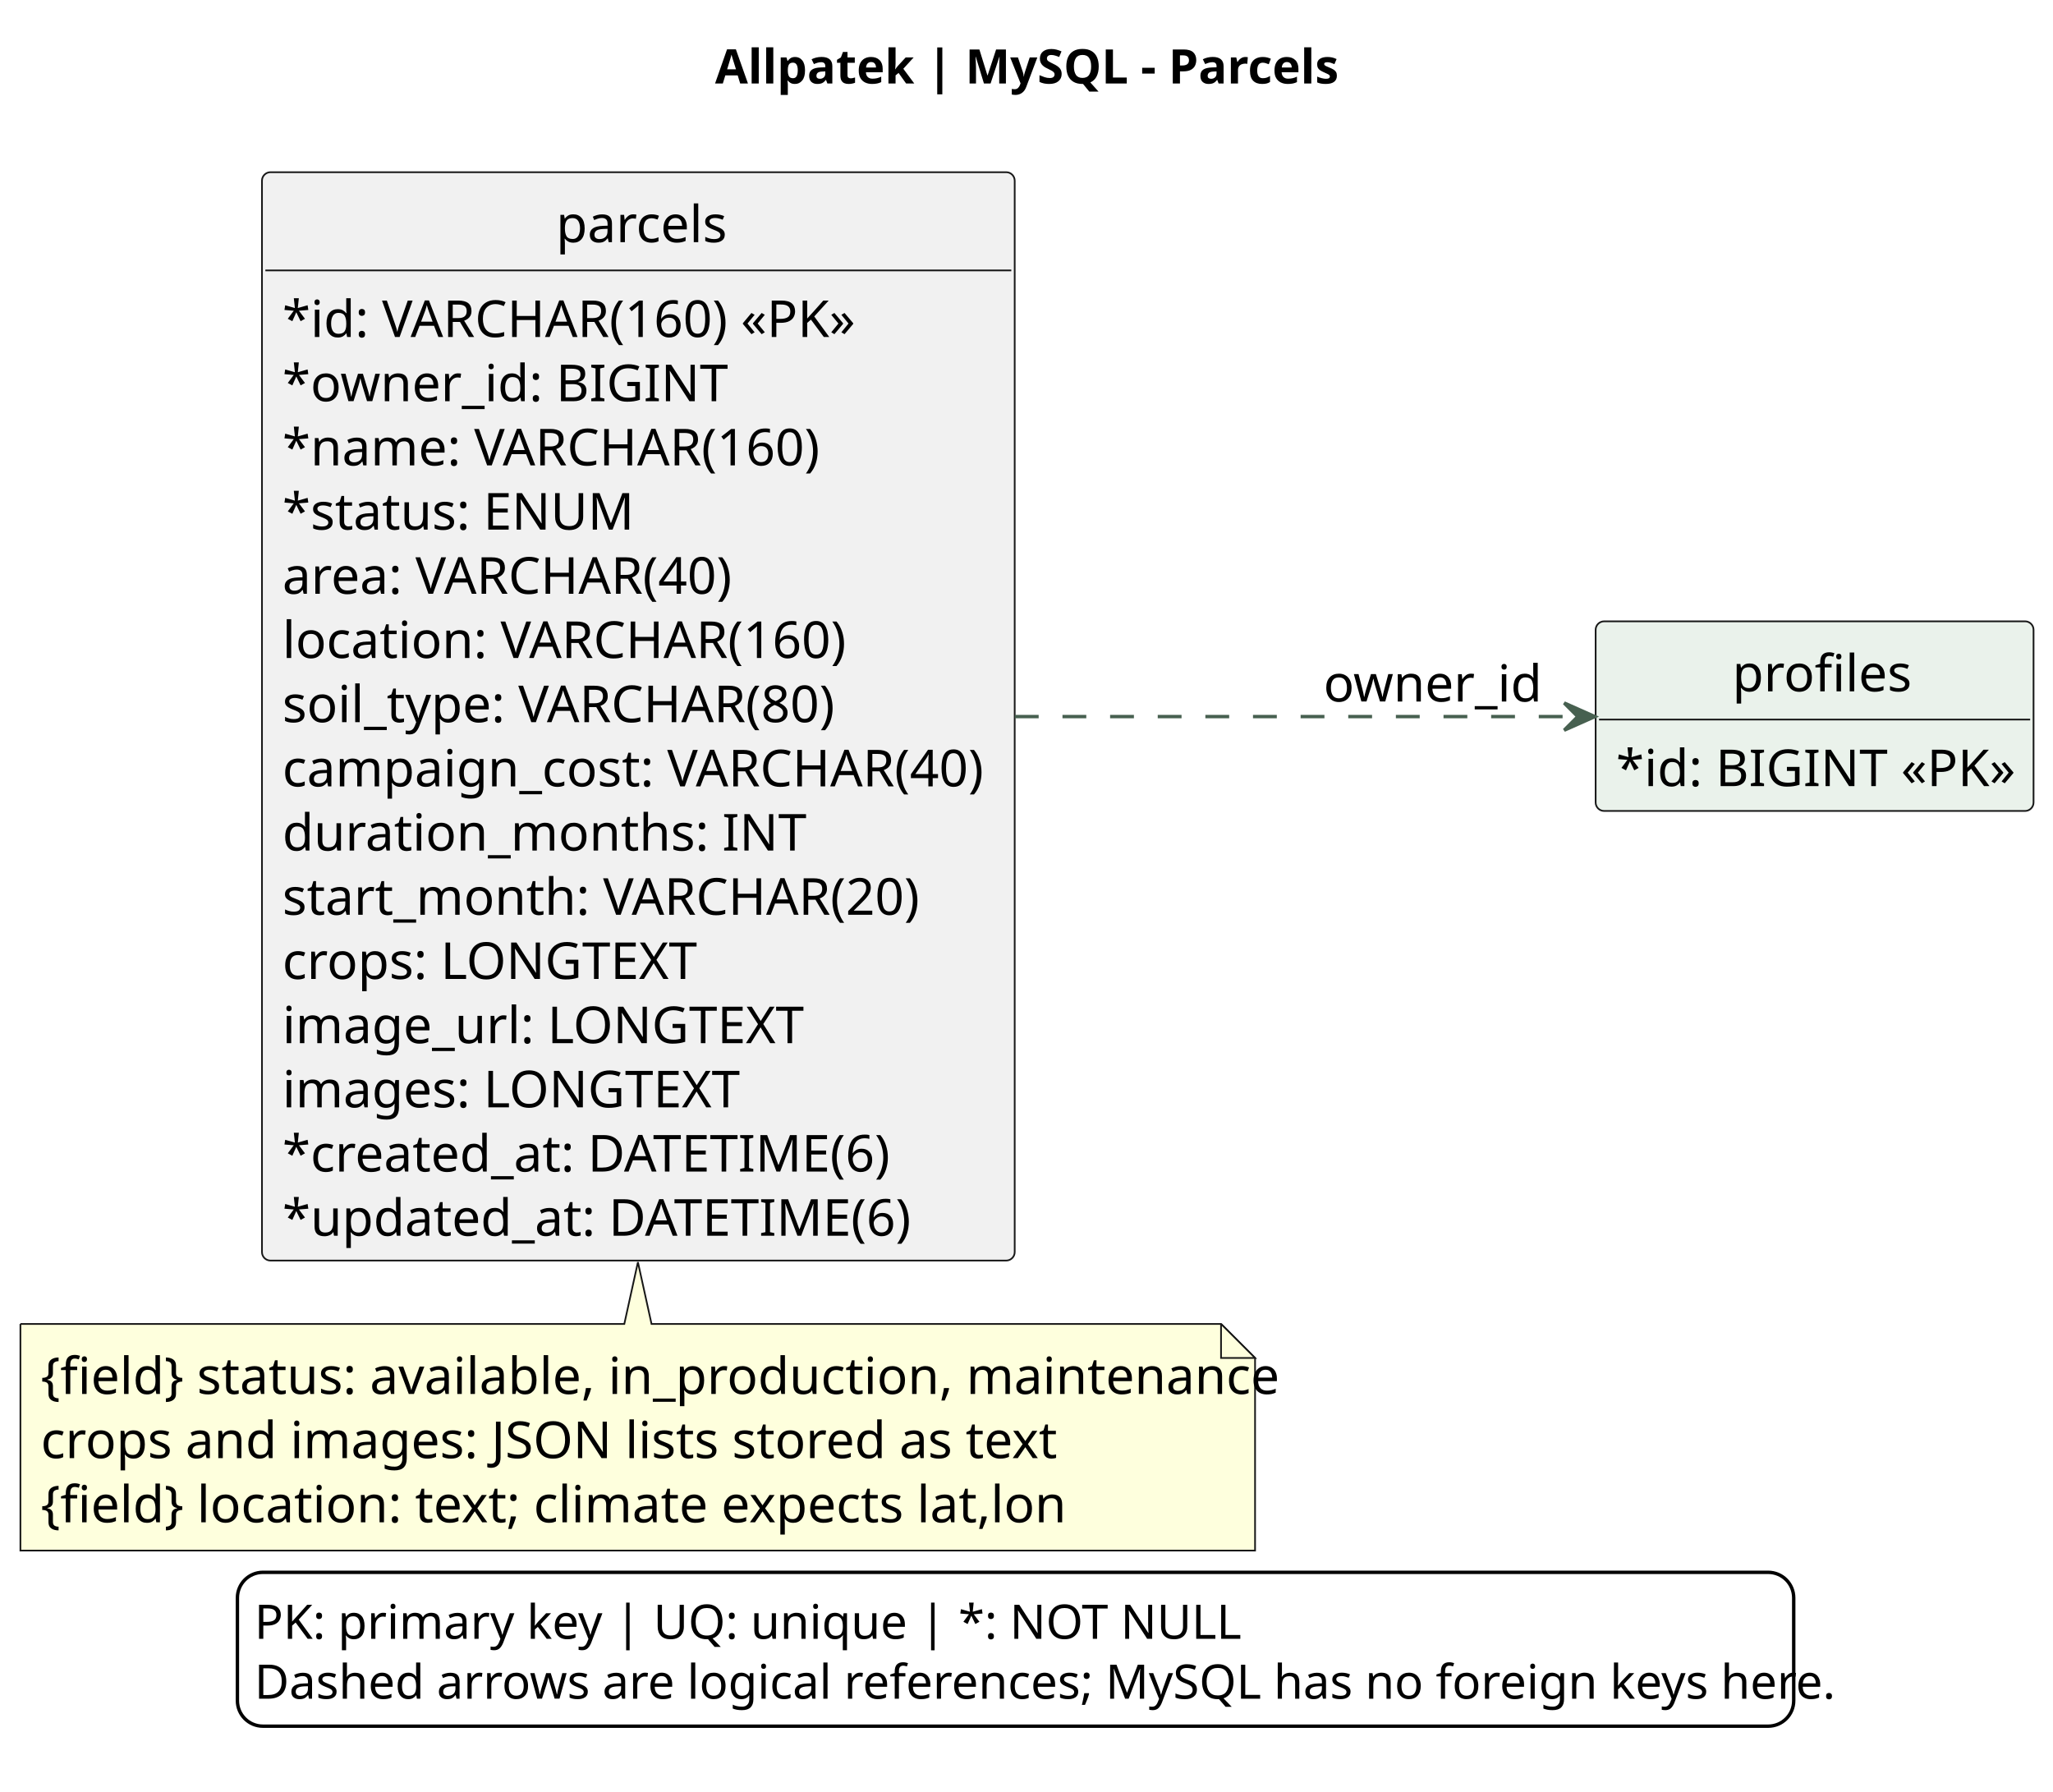
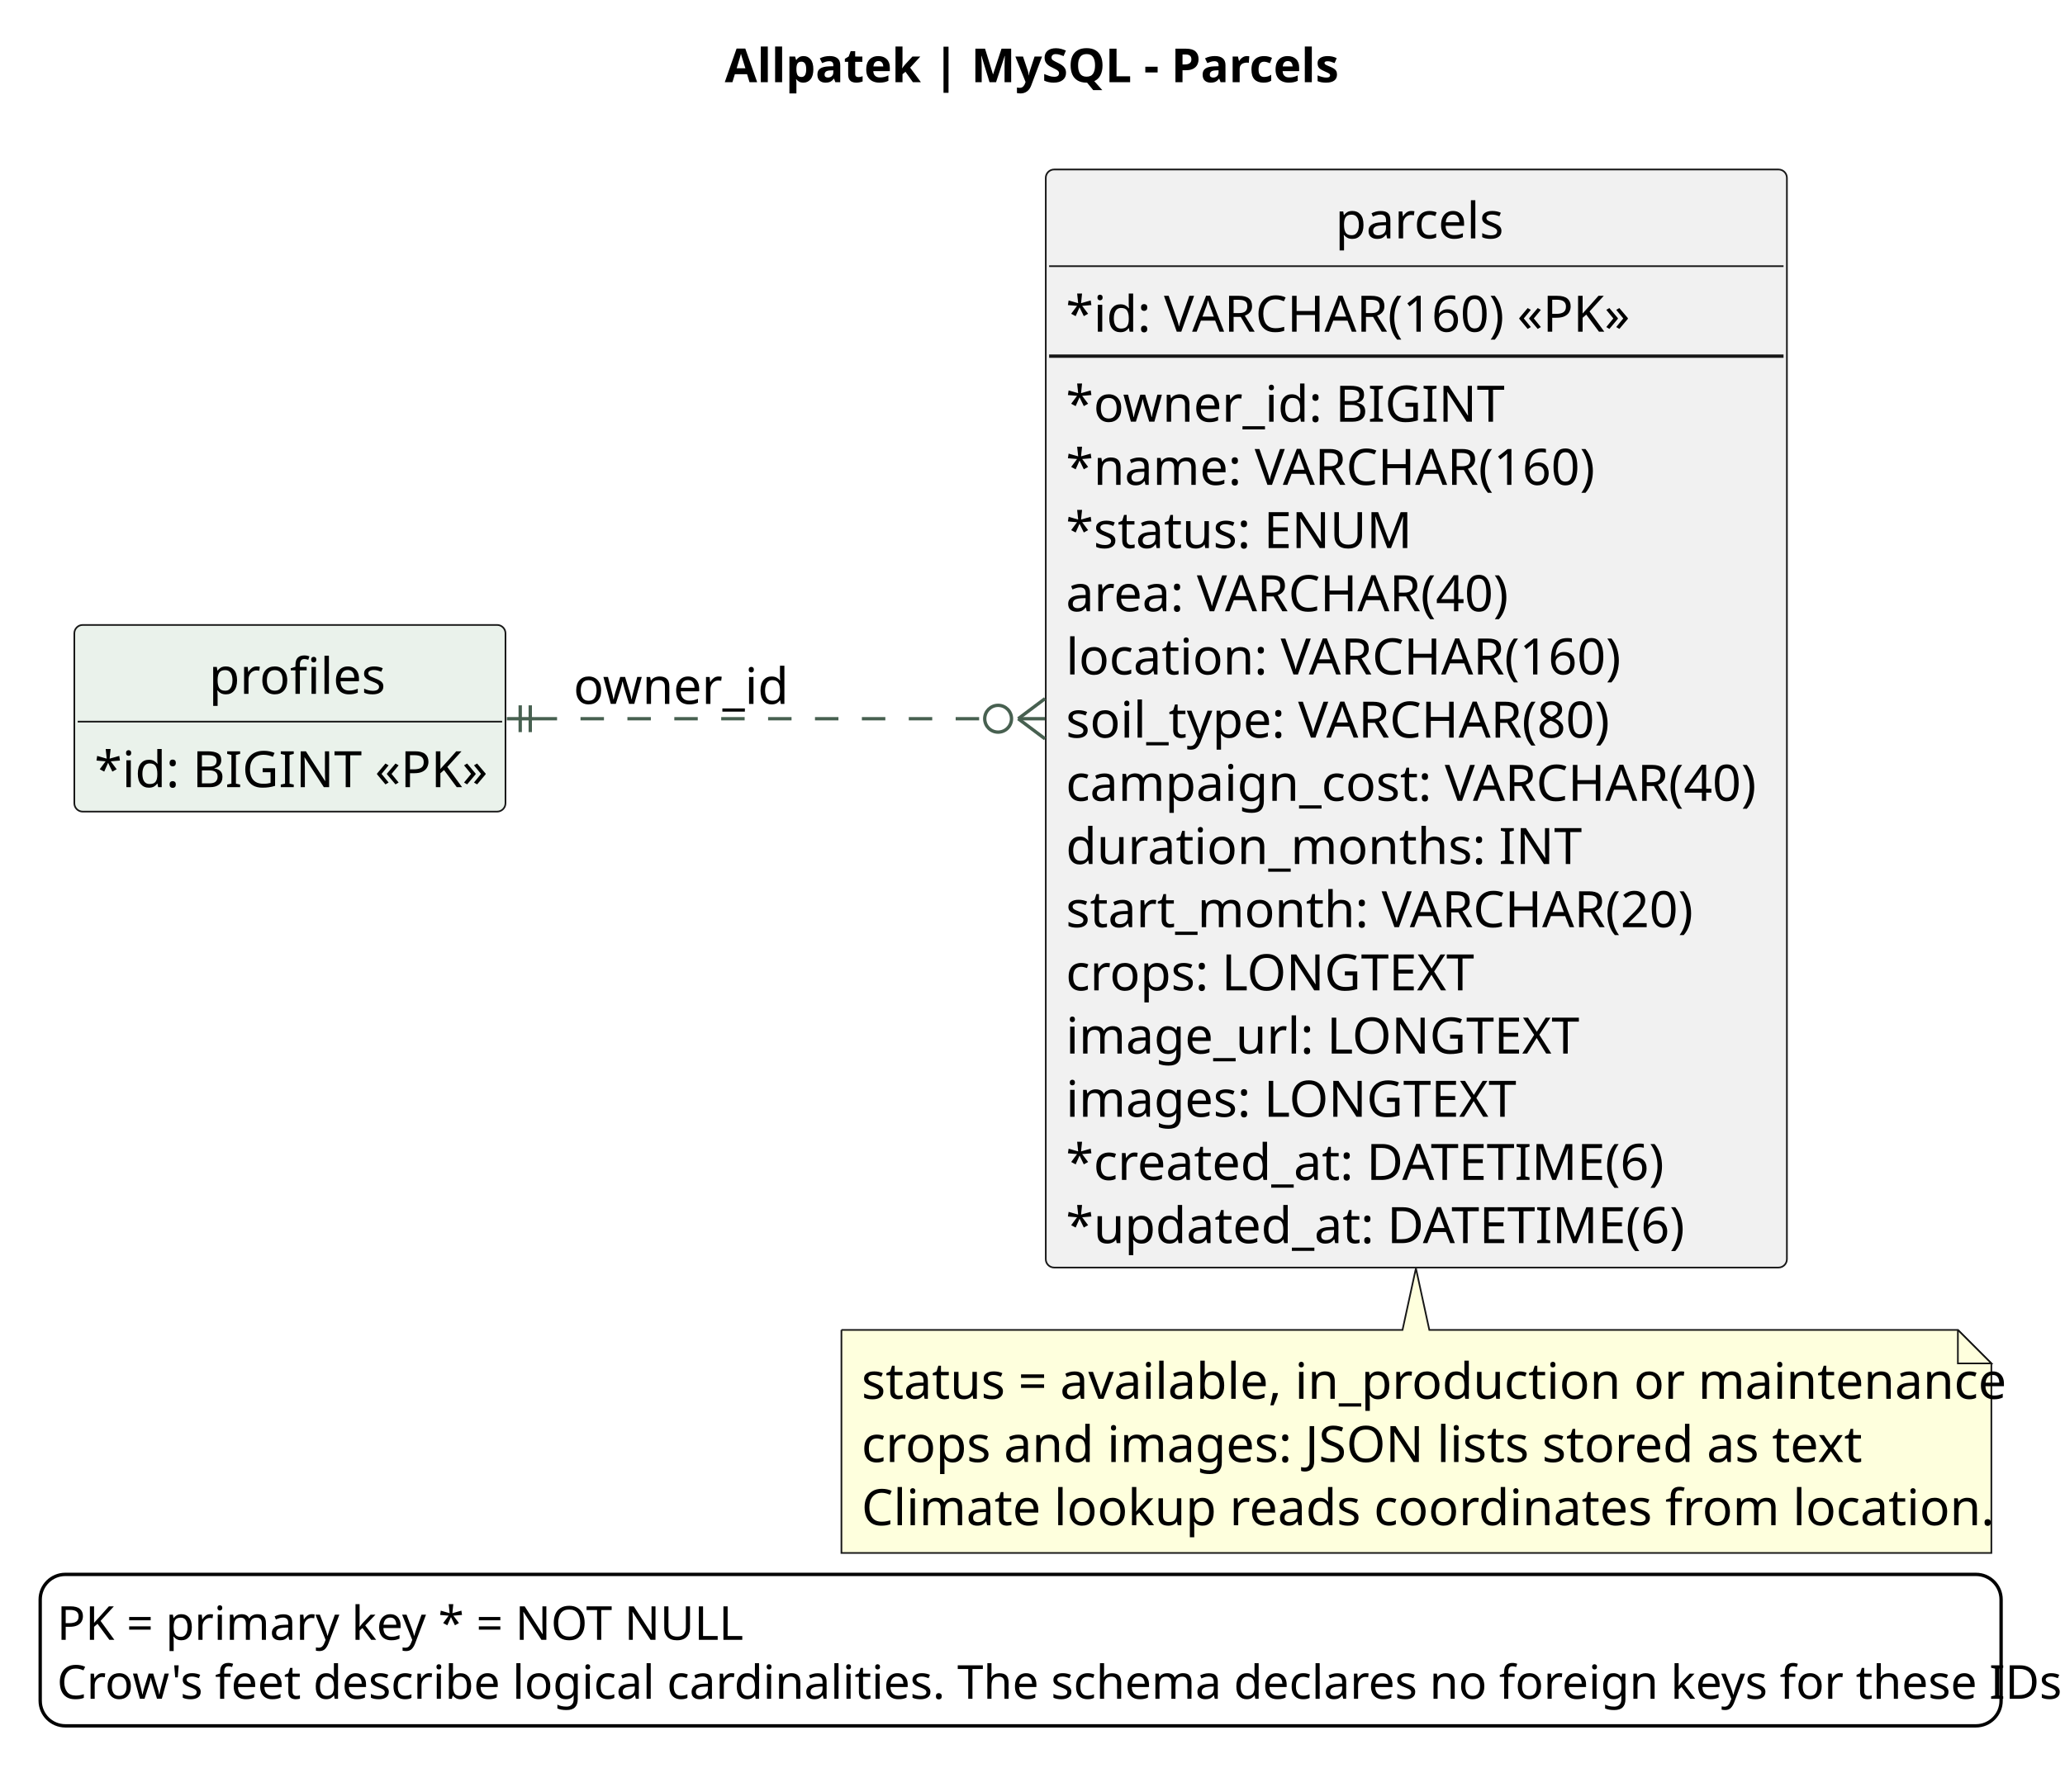
- <svg xmlns="http://www.w3.org/2000/svg" contentStyleType="text/css" data-diagram-type="CLASS" height="768.542px" preserveAspectRatio="none" style="width:880px;height:768px;background:#FFFFFF;" version="1.1" viewBox="0 0 880 768" width="880.833px" zoomAndPan="magnify">
+ <svg xmlns="http://www.w3.org/2000/svg" contentStyleType="text/css" data-diagram-type="CLASS" height="780.208px" preserveAspectRatio="none" style="width:899px;height:780px;background:#FFFFFF;" version="1.1" viewBox="0 0 899 780" width="899.792px" zoomAndPan="magnify">
  <defs />
  <g>
    <g class="title" data-source-line="11">
-       <text fill="#000000" font-family="sans-serif" font-size="20.417" font-weight="bold" lengthAdjust="spacing" textLength="257.611" x="306.507" y="35.778">Allpatek | MySQL - Parcels</text>
+       <text fill="#000000" font-family="sans-serif" font-size="20.417" font-weight="bold" lengthAdjust="spacing" textLength="257.611" x="315.535" y="35.778">Allpatek | MySQL - Parcels</text>
    </g>
    <g class="entity" data-qualified-name="parcel" data-source-line="13" id="ent0002">
-       <rect fill="#F1F1F1" height="466.484" rx="3.646" ry="3.646" style="stroke:#181818;stroke-width:0.729;" width="322.65" x="112.292" y="73.805" />
-       <text fill="#000000" font-family="sans-serif" font-size="21.875" lengthAdjust="spacing" textLength="70.517" x="238.358" y="103.805">parcels</text>
-       <line style="stroke:#181818;stroke-width:0.729;" x1="113.75" x2="433.483" y1="115.903" y2="115.903" />
-       <text fill="#000000" font-family="sans-serif" font-size="21.875" lengthAdjust="spacing" textLength="255.312" x="121.042" y="144.445">*id: VARCHAR(160) «PK»</text>
-       <text fill="#000000" font-family="sans-serif" font-size="21.875" lengthAdjust="spacing" textLength="182.359" x="121.042" y="171.959">*owner_id: BIGINT</text>
-       <text fill="#000000" font-family="sans-serif" font-size="21.875" lengthAdjust="spacing" textLength="233.415" x="121.042" y="199.474">*name: VARCHAR(160)</text>
-       <text fill="#000000" font-family="sans-serif" font-size="21.875" lengthAdjust="spacing" textLength="143.437" x="121.042" y="226.989">*status: ENUM</text>
-       <text fill="#000000" font-family="sans-serif" font-size="21.875" lengthAdjust="spacing" textLength="201.799" x="121.042" y="254.503">area: VARCHAR(40)</text>
-       <text fill="#000000" font-family="sans-serif" font-size="21.875" lengthAdjust="spacing" textLength="245.581" x="121.042" y="282.018">location: VARCHAR(160)</text>
-       <text fill="#000000" font-family="sans-serif" font-size="21.875" lengthAdjust="spacing" textLength="244.353" x="121.042" y="309.533">soil_type: VARCHAR(80)</text>
-       <text fill="#000000" font-family="sans-serif" font-size="21.875" lengthAdjust="spacing" textLength="305.15" x="121.042" y="337.047">campaign_cost: VARCHAR(40)</text>
-       <text fill="#000000" font-family="sans-serif" font-size="21.875" lengthAdjust="spacing" textLength="210.344" x="121.042" y="364.562">duration_months: INT</text>
-       <text fill="#000000" font-family="sans-serif" font-size="21.875" lengthAdjust="spacing" textLength="273.523" x="121.042" y="392.077">start_month: VARCHAR(20)</text>
-       <text fill="#000000" font-family="sans-serif" font-size="21.875" lengthAdjust="spacing" textLength="183.545" x="121.042" y="419.591">crops: LONGTEXT</text>
-       <text fill="#000000" font-family="sans-serif" font-size="21.875" lengthAdjust="spacing" textLength="226.109" x="121.042" y="447.106">image_url: LONGTEXT</text>
-       <text fill="#000000" font-family="sans-serif" font-size="21.875" lengthAdjust="spacing" textLength="200.571" x="121.042" y="474.621">images: LONGTEXT</text>
-       <text fill="#000000" font-family="sans-serif" font-size="21.875" lengthAdjust="spacing" textLength="261.368" x="121.042" y="502.135">*created_at: DATETIME(6)</text>
-       <text fill="#000000" font-family="sans-serif" font-size="21.875" lengthAdjust="spacing" textLength="267.477" x="121.042" y="529.65">*updated_at: DATETIME(6)</text>
+       <rect fill="#F1F1F1" height="478.151" rx="3.646" ry="3.646" style="stroke:#181818;stroke-width:0.729;" width="322.65" x="455.278" y="73.805" />
+       <text fill="#000000" font-family="sans-serif" font-size="21.875" lengthAdjust="spacing" textLength="70.517" x="581.344" y="103.805">parcels</text>
+       <line style="stroke:#181818;stroke-width:0.729;" x1="456.736" x2="776.469" y1="115.903" y2="115.903" />
+       <text fill="#000000" font-family="sans-serif" font-size="21.875" lengthAdjust="spacing" textLength="255.312" x="464.028" y="144.445">*id: VARCHAR(160) «PK»</text>
+       <line style="stroke:#181818;stroke-width:1.458;" x1="456.736" x2="776.469" y1="155.085" y2="155.085" />
+       <text fill="#000000" font-family="sans-serif" font-size="21.875" lengthAdjust="spacing" textLength="182.359" x="464.028" y="183.626">*owner_id: BIGINT</text>
+       <text fill="#000000" font-family="sans-serif" font-size="21.875" lengthAdjust="spacing" textLength="233.415" x="464.028" y="211.141">*name: VARCHAR(160)</text>
+       <text fill="#000000" font-family="sans-serif" font-size="21.875" lengthAdjust="spacing" textLength="143.437" x="464.028" y="238.655">*status: ENUM</text>
+       <text fill="#000000" font-family="sans-serif" font-size="21.875" lengthAdjust="spacing" textLength="201.799" x="464.028" y="266.17">area: VARCHAR(40)</text>
+       <text fill="#000000" font-family="sans-serif" font-size="21.875" lengthAdjust="spacing" textLength="245.581" x="464.028" y="293.685">location: VARCHAR(160)</text>
+       <text fill="#000000" font-family="sans-serif" font-size="21.875" lengthAdjust="spacing" textLength="244.353" x="464.028" y="321.199">soil_type: VARCHAR(80)</text>
+       <text fill="#000000" font-family="sans-serif" font-size="21.875" lengthAdjust="spacing" textLength="305.15" x="464.028" y="348.714">campaign_cost: VARCHAR(40)</text>
+       <text fill="#000000" font-family="sans-serif" font-size="21.875" lengthAdjust="spacing" textLength="210.344" x="464.028" y="376.229">duration_months: INT</text>
+       <text fill="#000000" font-family="sans-serif" font-size="21.875" lengthAdjust="spacing" textLength="273.523" x="464.028" y="403.743">start_month: VARCHAR(20)</text>
+       <text fill="#000000" font-family="sans-serif" font-size="21.875" lengthAdjust="spacing" textLength="183.545" x="464.028" y="431.258">crops: LONGTEXT</text>
+       <text fill="#000000" font-family="sans-serif" font-size="21.875" lengthAdjust="spacing" textLength="226.109" x="464.028" y="458.773">image_url: LONGTEXT</text>
+       <text fill="#000000" font-family="sans-serif" font-size="21.875" lengthAdjust="spacing" textLength="200.571" x="464.028" y="486.287">images: LONGTEXT</text>
+       <text fill="#000000" font-family="sans-serif" font-size="21.875" lengthAdjust="spacing" textLength="261.368" x="464.028" y="513.802">*created_at: DATETIME(6)</text>
+       <text fill="#000000" font-family="sans-serif" font-size="21.875" lengthAdjust="spacing" textLength="267.477" x="464.028" y="541.317">*updated_at: DATETIME(6)</text>
    </g>
-     <g class="entity" data-qualified-name="profile" data-source-line="30" id="ent0003">
-       <rect fill="#EAF2EB" height="81.279" rx="3.646" ry="3.646" style="stroke:#181818;stroke-width:0.729;" width="187.704" x="683.958" y="266.305" />
-       <text fill="#000000" font-family="sans-serif" font-size="21.875" lengthAdjust="spacing" textLength="70.517" x="742.552" y="296.305">profiles</text>
-       <line style="stroke:#181818;stroke-width:0.729;" x1="685.417" x2="870.204" y1="308.403" y2="308.403" />
-       <text fill="#000000" font-family="sans-serif" font-size="21.875" lengthAdjust="spacing" textLength="170.204" x="692.708" y="336.945">*id: BIGINT «PK»</text>
+     <g class="entity" data-qualified-name="profile" data-source-line="31" id="ent0003">
+       <rect fill="#EAF2EB" height="81.279" rx="3.646" ry="3.646" style="stroke:#181818;stroke-width:0.729;" width="187.704" x="32.361" y="272.139" />
+       <text fill="#000000" font-family="sans-serif" font-size="21.875" lengthAdjust="spacing" textLength="70.517" x="90.955" y="302.139">profiles</text>
+       <line style="stroke:#181818;stroke-width:0.729;" x1="33.819" x2="218.607" y1="314.237" y2="314.237" />
+       <text fill="#000000" font-family="sans-serif" font-size="21.875" lengthAdjust="spacing" textLength="170.204" x="41.111" y="342.778">*id: BIGINT «PK»</text>
    </g>
-     <g class="entity" data-qualified-name="GMN5" data-source-line="35" id="ent0006">
-       <path d="M8.75,567.451 L8.75,664.578 A0,0 0 0 0 8.75,664.578 L537.971,664.578 A0,0 0 0 0 537.971,664.578 L537.971,582.034 L523.388,567.451 L279.271,567.451 L273.438,540.962 L267.604,567.451 L8.75,567.451 A0,0 0 0 0 8.75,567.451" fill="#FEFFDD" style="stroke:#181818;stroke-width:0.729;" />
-       <path d="M523.388,567.451 L523.388,582.034 L537.971,582.034 L523.388,567.451" fill="#FEFFDD" style="stroke:#181818;stroke-width:0.729;" />
-       <text fill="#000000" font-family="sans-serif" font-size="21.875" lengthAdjust="spacing" textLength="498.596" x="17.5" y="597.451">{field} status: available, in_production, maintenance</text>
-       <text fill="#000000" font-family="sans-serif" font-size="21.875" lengthAdjust="spacing" textLength="424.298" x="17.5" y="624.966">crops and images: JSON lists stored as text</text>
-       <text fill="#000000" font-family="sans-serif" font-size="21.875" lengthAdjust="spacing" textLength="410.989" x="17.5" y="652.48">{field} location: text; climate expects lat,lon</text>
+     <g class="entity" data-qualified-name="GMN5" data-source-line="36" id="ent0006">
+       <path d="M366.319,579.118 L366.319,676.245 A0,0 0 0 0 366.319,676.245 L866.947,676.245 A0,0 0 0 0 866.947,676.245 L866.947,593.701 L852.364,579.118 L622.257,579.118 L616.423,552.279 L610.59,579.118 L366.319,579.118 A0,0 0 0 0 366.319,579.118" fill="#FEFFDD" style="stroke:#181818;stroke-width:0.729;" />
+       <path d="M852.364,579.118 L852.364,593.701 L866.947,593.701 L852.364,579.118" fill="#FEFFDD" style="stroke:#181818;stroke-width:0.729;" />
+       <text fill="#000000" font-family="sans-serif" font-size="21.875" lengthAdjust="spacing" textLength="470.003" x="375.069" y="609.118">status = available, in_production or maintenance</text>
+       <text fill="#000000" font-family="sans-serif" font-size="21.875" lengthAdjust="spacing" textLength="424.298" x="375.069" y="636.632">crops and images: JSON lists stored as text</text>
+       <text fill="#000000" font-family="sans-serif" font-size="21.875" lengthAdjust="spacing" textLength="462.035" x="375.069" y="664.147">Climate lookup reads coordinates from location.</text>
    </g>
-     <g class="link" data-entity-1="ent0002" data-entity-2="ent0003" data-link-type="dependency" id="lnk4">
-       <polygon fill="#476050" points="683.603,307.139,670.478,301.305,676.311,307.139,670.478,312.972,683.603,307.139" style="stroke:#476050;stroke-width:1.458;" />
-       <path d="M435.006,307.139 C517.016,307.139 605.231,307.139 674.853,307.139" fill="none" style="stroke:#476050;stroke-width:1.458;stroke-dasharray:10.208,10.208;" />
-       <text fill="#000000" font-family="sans-serif" font-size="21.875" lengthAdjust="spacing" textLength="88.771" x="567.292" y="300.68">owner_id</text>
+     <g class="link" data-entity-1="ent0003" data-entity-2="ent0002" data-link-type="crowfoot" id="lnk4">
+       <line style="stroke:#476050;stroke-width:1.458;" x1="226.478" x2="226.478" y1="318.805" y2="307.139" />
+       <line style="stroke:#476050;stroke-width:1.458;" x1="230.853" x2="230.853" y1="318.805" y2="307.139" />
+       <line style="stroke:#476050;stroke-width:1.458;" x1="232.312" x2="220.645" y1="312.972" y2="312.972" />
+       <line style="stroke:#476050;stroke-width:1.458;" x1="443.281" x2="454.948" y1="312.972" y2="304.222" />
+       <line style="stroke:#476050;stroke-width:1.458;" x1="443.281" x2="454.948" y1="312.972" y2="321.722" />
+       <line style="stroke:#476050;stroke-width:1.458;" x1="443.281" x2="454.948" y1="312.972" y2="312.972" />
+       <ellipse cx="434.531" cy="312.972" fill="none" rx="5.833" ry="5.833" style="stroke:#476050;stroke-width:1.458;" />
+       <path d="M232.312,312.972 C298.419,312.972 351.045,312.972 428.698,312.972" fill="none" style="stroke:#476050;stroke-width:1.458;stroke-dasharray:10.208,10.208;" />
+       <text fill="#000000" font-family="sans-serif" font-size="21.875" lengthAdjust="spacing" textLength="88.771" x="249.653" y="306.514">owner_id</text>
    </g>
-     <g class="legend" data-source-line="39">
-       <rect fill="none" height="65.944" rx="10.938" ry="10.938" style="stroke:#000000;stroke-width:1.458;" width="667.099" x="101.763" y="673.909" />
-       <text fill="#000000" font-family="sans-serif" font-size="20.417" lengthAdjust="spacing" textLength="400.916" x="109.055" y="702.395">PK: primary key | UQ: unique | *: NOT NULL</text>
-       <text fill="#000000" font-family="sans-serif" font-size="20.417" lengthAdjust="spacing" textLength="652.516" x="109.055" y="728.076">Dashed arrows are logical references; MySQL has no foreign keys here.</text>
+     <g class="legend" data-source-line="40">
+       <rect fill="none" height="65.944" rx="10.938" ry="10.938" style="stroke:#000000;stroke-width:1.458;" width="853.68" x="17.5" y="685.576" />
+       <text fill="#000000" font-family="sans-serif" font-size="20.417" lengthAdjust="spacing" textLength="316.548" x="24.792" y="714.062">PK = primary key     * = NOT NULL</text>
+       <text fill="#000000" font-family="sans-serif" font-size="20.417" lengthAdjust="spacing" textLength="839.097" x="24.792" y="739.742">Crow's feet describe logical cardinalities. The schema declares no foreign keys for these IDs.</text>
    </g>
  </g>
</svg>
